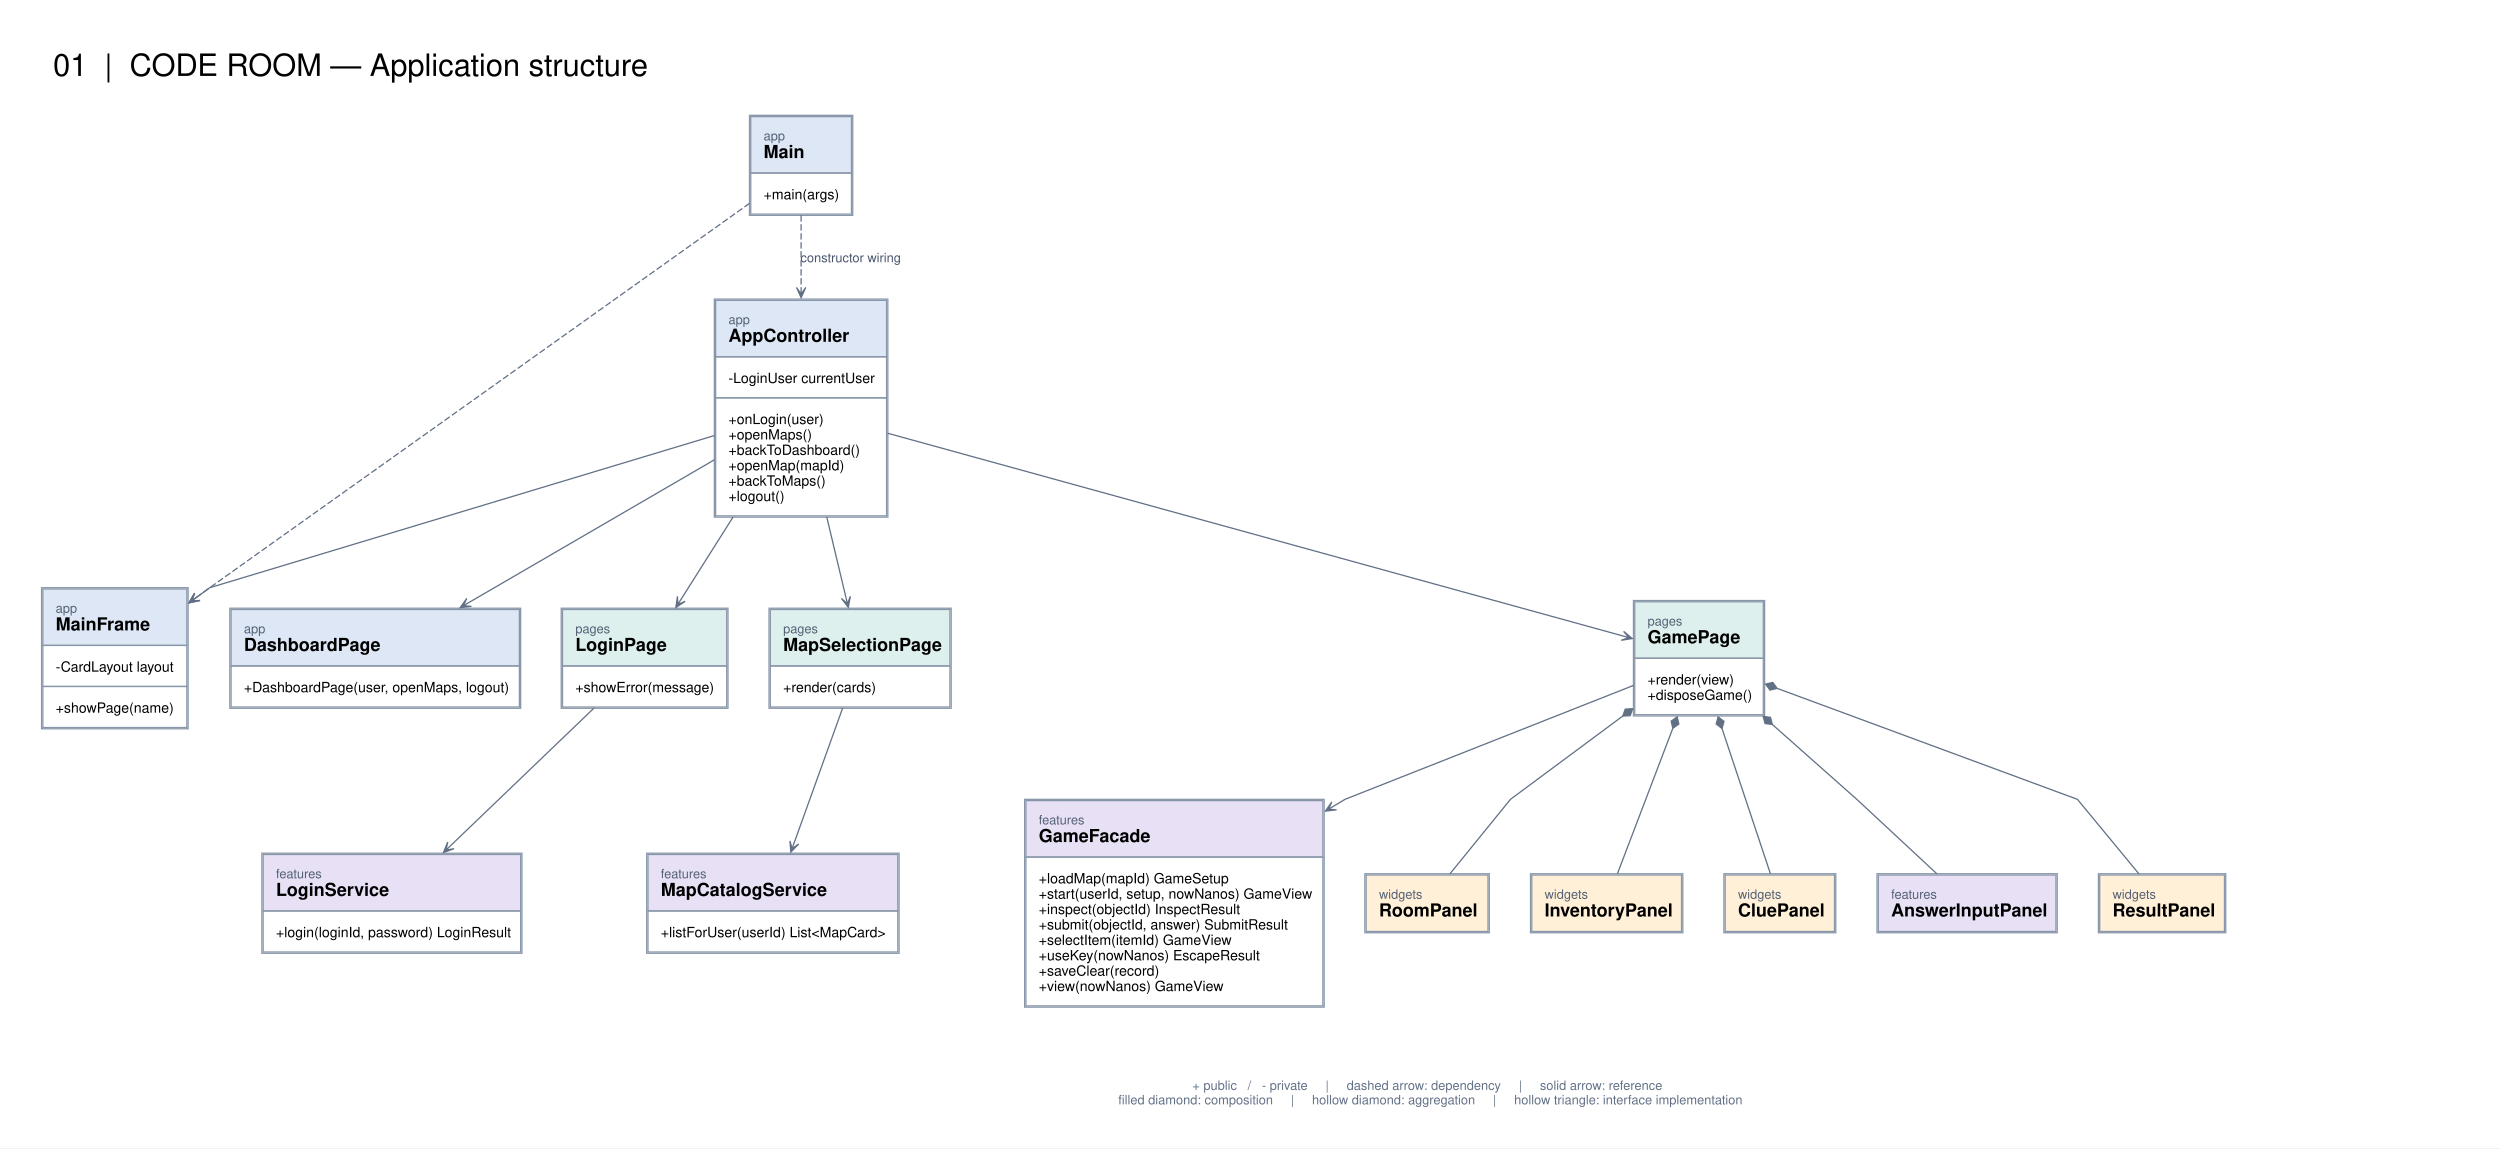
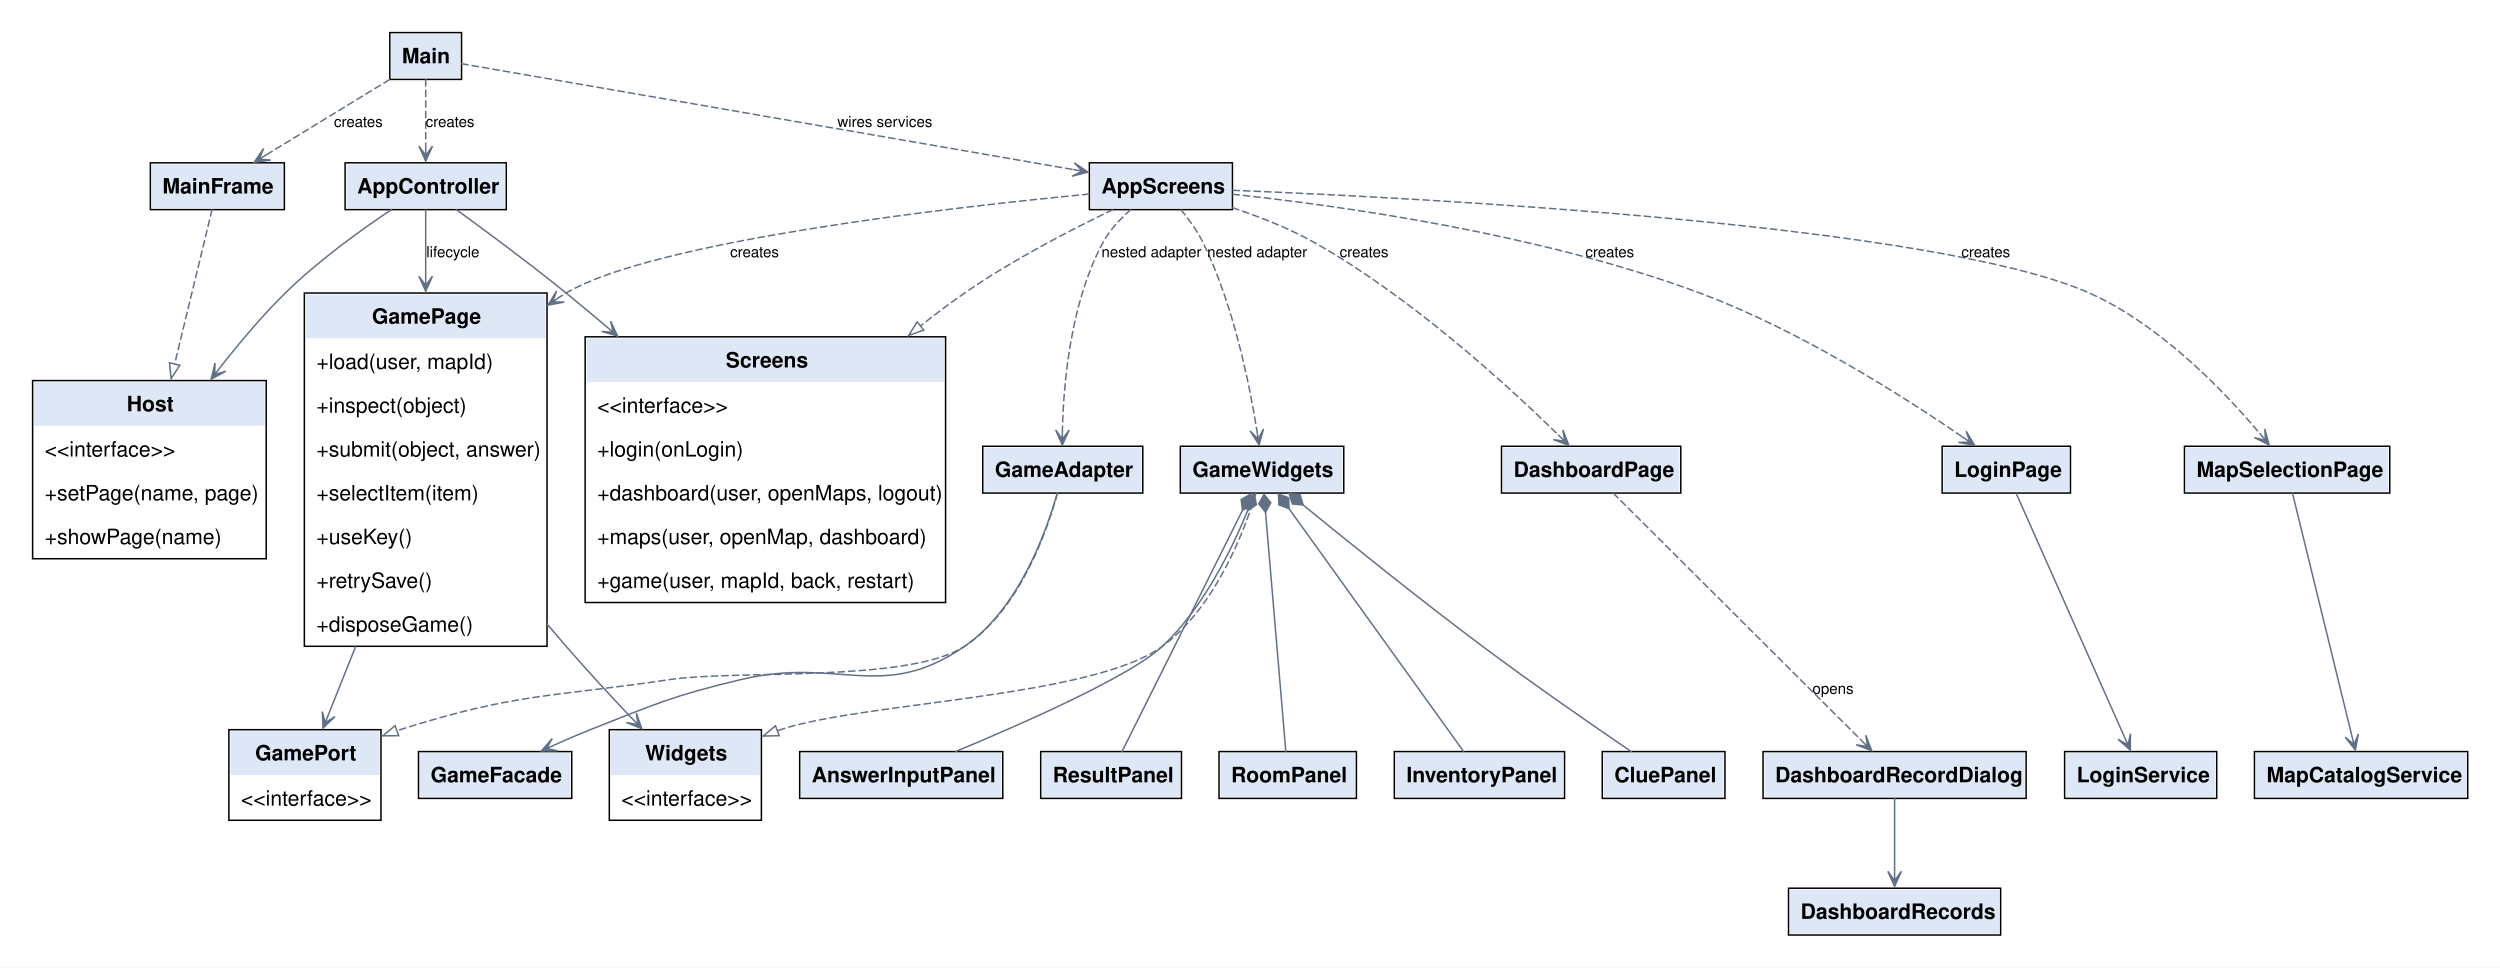
- <svg xmlns="http://www.w3.org/2000/svg" width="4331pt" height="1989pt" viewBox="0.00 0.00 4331.00 1989.00">
-   <g id="graph0" class="graph" transform="scale(2.22222 2.22222) rotate(0) translate(32.4 862.65)">
-     <polygon fill="white" stroke="none" points="-32.4,32.4 -32.4,-862.65 1916.53,-862.65 1916.53,32.4 -32.4,32.4" />
-     <text xml:space="preserve" text-anchor="middle" x="240.88" y="-803.45" font-family="Helvetica,sans-Serif" font-size="24.00">01  |  CODE ROOM — Application structure</text>
-     <text xml:space="preserve" text-anchor="middle" x="240.88" y="-778.7" font-family="Helvetica,sans-Serif" font-size="24.00"> </text>
+ <svg xmlns="http://www.w3.org/2000/svg" width="2530pt" height="979pt" viewBox="0.00 0.00 2530.00 979.00">
+   <g id="graph0" class="graph" transform="scale(1.52778 1.52778) rotate(0) translate(21.6 619.35)">
+     <polygon fill="white" stroke="none" points="-21.6,21.6 -21.6,-619.35 1634.6,-619.35 1634.6,21.6 -21.6,21.6" />
    <g id="node1" class="node">
-       <polygon fill="#dde7f5" stroke="none" points="552.88,-727.75 552.88,-771.75 631.38,-771.75 631.38,-727.75 552.88,-727.75" />
-       <polygon fill="none" stroke="#8896a9" points="552.88,-727.75 552.88,-771.75 631.38,-771.75 631.38,-727.75 552.88,-727.75" />
-       <text xml:space="preserve" text-anchor="start" x="562.88" y="-753.25" font-family="Helvetica,sans-Serif" font-size="10.00" fill="#536075">app</text>
-       <text xml:space="preserve" text-anchor="start" x="562.88" y="-739.45" font-family="Helvetica,sans-Serif" font-weight="bold" font-size="14.00">Main</text>
-       <polygon fill="none" stroke="#8896a9" points="552.88,-695.75 552.88,-727.75 631.38,-727.75 631.38,-695.75 552.88,-695.75" />
-       <text xml:space="preserve" text-anchor="start" x="562.88" y="-707.3" font-family="Helvetica,sans-Serif" font-size="11.00">+main(args)</text>
-       <polygon fill="none" stroke="#8896a9" points="551.88,-694.75 551.88,-772.75 632.38,-772.75 632.38,-694.75 551.88,-694.75" />
+       <polygon fill="#dde7f5" stroke="none" points="237.62,-567.75 237.62,-596.75 283.12,-596.75 283.12,-567.75 237.62,-567.75" />
+       <text xml:space="preserve" text-anchor="start" x="244.62" y="-577.45" font-family="Helvetica,sans-Serif" font-weight="bold" font-size="14.00">Main</text>
+       <polygon fill="none" stroke="black" points="236.62,-566.75 236.62,-597.75 284.12,-597.75 284.12,-566.75 236.62,-566.75" />
    </g>
    <g id="node2" class="node">
-       <polygon fill="#dde7f5" stroke="none" points="1,-359.5 1,-403.5 113.25,-403.5 113.25,-359.5 1,-359.5" />
-       <polygon fill="none" stroke="#8896a9" points="1,-359.5 1,-403.5 113.25,-403.5 113.25,-359.5 1,-359.5" />
-       <text xml:space="preserve" text-anchor="start" x="11" y="-385" font-family="Helvetica,sans-Serif" font-size="10.00" fill="#536075">app</text>
-       <text xml:space="preserve" text-anchor="start" x="11" y="-371.2" font-family="Helvetica,sans-Serif" font-weight="bold" font-size="14.00">MainFrame</text>
-       <polygon fill="none" stroke="#8896a9" points="1,-327.5 1,-359.5 113.25,-359.5 113.25,-327.5 1,-327.5" />
-       <text xml:space="preserve" text-anchor="start" x="11" y="-339.05" font-family="Helvetica,sans-Serif" font-size="11.00">-CardLayout layout</text>
-       <polygon fill="none" stroke="#8896a9" points="1,-295.5 1,-327.5 113.25,-327.5 113.25,-295.5 1,-295.5" />
-       <text xml:space="preserve" text-anchor="start" x="11" y="-307.05" font-family="Helvetica,sans-Serif" font-size="11.00">+showPage(name)</text>
-       <polygon fill="none" stroke="#8896a9" points="0,-294.5 0,-404.5 114.25,-404.5 114.25,-294.5 0,-294.5" />
+       <polygon fill="#dde7f5" stroke="none" points="79,-481.5 79,-510.5 165.75,-510.5 165.75,-481.5 79,-481.5" />
+       <text xml:space="preserve" text-anchor="start" x="86" y="-491.2" font-family="Helvetica,sans-Serif" font-weight="bold" font-size="14.00">MainFrame</text>
+       <polygon fill="none" stroke="black" points="78,-480.5 78,-511.5 166.75,-511.5 166.75,-480.5 78,-480.5" />
+     </g>
+     <g id="edge1" class="edge">
+       <path fill="none" stroke="#627086" stroke-dasharray="5,2" d="M236.65,-566.77C214.2,-553.06 180.3,-532.36 155.25,-517.07" />
+       <polygon fill="#627086" stroke="#627086" points="146.83,-511.93 157.71,-513.3 150.06,-513.9 155.36,-517.14 155.36,-517.14 155.36,-517.14 150.06,-513.9 153.02,-520.98 146.83,-511.93" />
+       <text xml:space="preserve" text-anchor="middle" x="215.76" y="-535.25" font-family="Helvetica,sans-Serif" font-size="10.00">creates</text>
+     </g>
+     <g id="node3" class="node">
+       <polygon fill="#dde7f5" stroke="none" points="208,-481.5 208,-510.5 312.75,-510.5 312.75,-481.5 208,-481.5" />
+       <text xml:space="preserve" text-anchor="start" x="215" y="-491.2" font-family="Helvetica,sans-Serif" font-weight="bold" font-size="14.00">AppController</text>
+       <polygon fill="none" stroke="black" points="207,-480.5 207,-511.5 313.75,-511.5 313.75,-480.5 207,-480.5" />
    </g>
    <g id="edge2" class="edge">
-       <path fill="none" stroke="#627086" stroke-dasharray="5,2" d="M552.02,-704.19C439.86,-624.33 131.12,-404.5 131.12,-404.5 131.12,-404.5 127.23,-401.66 121.22,-397.27" />
-       <polygon fill="#627086" stroke="#627086" points="114.95,-392.69 123.53,-394.5 117.19,-394.33 121.41,-397.41 121.41,-397.41 121.41,-397.41 117.19,-394.33 119.29,-400.32 114.95,-392.69" />
-     </g>
-     <g id="node3" class="node">
-       <polygon fill="#dde7f5" stroke="none" points="525.5,-584.5 525.5,-628.5 658.75,-628.5 658.75,-584.5 525.5,-584.5" />
-       <polygon fill="none" stroke="#8896a9" points="525.5,-584.5 525.5,-628.5 658.75,-628.5 658.75,-584.5 525.5,-584.5" />
-       <text xml:space="preserve" text-anchor="start" x="535.5" y="-610" font-family="Helvetica,sans-Serif" font-size="10.00" fill="#536075">app</text>
-       <text xml:space="preserve" text-anchor="start" x="535.5" y="-596.2" font-family="Helvetica,sans-Serif" font-weight="bold" font-size="14.00">AppController</text>
-       <polygon fill="none" stroke="#8896a9" points="525.5,-552.5 525.5,-584.5 658.75,-584.5 658.75,-552.5 525.5,-552.5" />
-       <text xml:space="preserve" text-anchor="start" x="535.5" y="-564.05" font-family="Helvetica,sans-Serif" font-size="11.00">-LoginUser currentUser</text>
-       <polygon fill="none" stroke="#8896a9" points="525.5,-460.5 525.5,-552.5 658.75,-552.5 658.75,-460.5 525.5,-460.5" />
-       <text xml:space="preserve" text-anchor="start" x="535.5" y="-532.05" font-family="Helvetica,sans-Serif" font-size="11.00">+onLogin(user)</text>
-       <text xml:space="preserve" text-anchor="start" x="535.5" y="-520.05" font-family="Helvetica,sans-Serif" font-size="11.00">+openMaps()</text>
-       <text xml:space="preserve" text-anchor="start" x="535.5" y="-508.05" font-family="Helvetica,sans-Serif" font-size="11.00">+backToDashboard()</text>
-       <text xml:space="preserve" text-anchor="start" x="535.5" y="-496.05" font-family="Helvetica,sans-Serif" font-size="11.00">+openMap(mapId)</text>
-       <text xml:space="preserve" text-anchor="start" x="535.5" y="-484.05" font-family="Helvetica,sans-Serif" font-size="11.00">+backToMaps()</text>
-       <text xml:space="preserve" text-anchor="start" x="535.5" y="-472.05" font-family="Helvetica,sans-Serif" font-size="11.00">+logout()</text>
-       <polygon fill="none" stroke="#8896a9" points="524.5,-459.5 524.5,-629.5 659.75,-629.5 659.75,-459.5 524.5,-459.5" />
-     </g>
-     <g id="edge1" class="edge">
-       <path fill="none" stroke="#627086" stroke-dasharray="5,2" d="M592.12,-694.86C592.12,-678.45 592.12,-658.46 592.12,-638.51" />
-       <polygon fill="#627086" stroke="#627086" points="592.13,-630.57 595.73,-638.57 592.13,-633.36 592.13,-638.57 592.13,-638.57 592.13,-638.57 592.13,-633.36 588.53,-638.57 592.13,-630.57" />
-       <text xml:space="preserve" text-anchor="middle" x="630.75" y="-658.25" font-family="Helvetica,sans-Serif" font-size="10.00" fill="#46546a">constructor wiring</text>
+       <path fill="none" stroke="#627086" stroke-dasharray="5,2" d="M260.38,-566.96C260.38,-554.73 260.38,-536.85 260.38,-522.22" />
+       <polygon fill="#627086" stroke="#627086" points="260.38,-512.58 264.88,-522.58 260.38,-516.36 260.38,-522.58 260.38,-522.58 260.38,-522.58 260.38,-516.36 255.88,-522.58 260.38,-512.58" />
+       <text xml:space="preserve" text-anchor="middle" x="276.5" y="-535.25" font-family="Helvetica,sans-Serif" font-size="10.00">creates</text>
+     </g>
+     <g id="node6" class="node">
+       <polygon fill="#dde7f5" stroke="none" points="701,-481.5 701,-510.5 793.75,-510.5 793.75,-481.5 701,-481.5" />
+       <text xml:space="preserve" text-anchor="start" x="708" y="-491.2" font-family="Helvetica,sans-Serif" font-weight="bold" font-size="14.00">AppScreens</text>
+       <polygon fill="none" stroke="black" points="700,-480.5 700,-511.5 794.75,-511.5 794.75,-480.5 700,-480.5" />
+     </g>
+     <g id="edge3" class="edge">
+       <path fill="none" stroke="#627086" stroke-dasharray="5,2" d="M283.86,-577.19C356.99,-564.54 582.1,-525.59 689.37,-507.03" />
+       <polygon fill="#627086" stroke="#627086" points="699.1,-505.35 690.02,-511.49 695.38,-506 689.25,-507.06 689.25,-507.06 689.25,-507.06 695.38,-506 688.48,-502.62 699.1,-505.35" />
+       <text xml:space="preserve" text-anchor="middle" x="564.53" y="-535.25" font-family="Helvetica,sans-Serif" font-size="10.00">wires services</text>
+     </g>
+     <g id="node4" class="node">
+       <polygon fill="#dde7f5" stroke="none" points="1,-337.25 1,-366.25 153.75,-366.25 153.75,-337.25 1,-337.25" />
+       <text xml:space="preserve" text-anchor="start" x="62.38" y="-346.95" font-family="Helvetica,sans-Serif" font-weight="bold" font-size="14.00">Host</text>
+       <text xml:space="preserve" text-anchor="start" x="8" y="-316.95" font-family="Helvetica,sans-Serif" font-size="14.00">&lt;&lt;interface&gt;&gt;</text>
+       <text xml:space="preserve" text-anchor="start" x="8" y="-287.95" font-family="Helvetica,sans-Serif" font-size="14.00">+setPage(name, page)</text>
+       <text xml:space="preserve" text-anchor="start" x="8" y="-258.95" font-family="Helvetica,sans-Serif" font-size="14.00">+showPage(name)</text>
+       <polygon fill="none" stroke="black" points="0,-249.25 0,-367.25 154.75,-367.25 154.75,-249.25 0,-249.25" />
+     </g>
+     <g id="edge4" class="edge">
+       <path fill="none" stroke="#627086" stroke-dasharray="5,2" d="M118.92,-480.73C113.62,-458.85 103.14,-415.59 94.03,-377.99" />
+       <polygon fill="none" stroke="#627086" points="97.49,-377.41 91.73,-368.52 90.69,-379.06 97.49,-377.41" />
+     </g>
+     <g id="edge6" class="edge">
+       <path fill="none" stroke="#627086" d="M238.01,-480.73C218.31,-467.59 189.39,-446.91 167.38,-425.25 152.21,-410.33 137.37,-392.81 124.25,-375.97" />
+       <polygon fill="#627086" stroke="#627086" points="118.3,-368.21 127.96,-373.41 120.6,-371.21 124.39,-376.15 124.39,-376.15 124.39,-376.15 120.6,-371.21 120.82,-378.89 118.3,-368.21" />
+     </g>
+     <g id="node5" class="node">
+       <polygon fill="#dde7f5" stroke="none" points="367,-366.25 367,-395.25 603.75,-395.25 603.75,-366.25 367,-366.25" />
+       <text xml:space="preserve" text-anchor="start" x="459.12" y="-375.95" font-family="Helvetica,sans-Serif" font-weight="bold" font-size="14.00">Screens</text>
+       <text xml:space="preserve" text-anchor="start" x="374" y="-345.95" font-family="Helvetica,sans-Serif" font-size="14.00">&lt;&lt;interface&gt;&gt;</text>
+       <text xml:space="preserve" text-anchor="start" x="374" y="-316.95" font-family="Helvetica,sans-Serif" font-size="14.00">+login(onLogin)</text>
+       <text xml:space="preserve" text-anchor="start" x="374" y="-287.95" font-family="Helvetica,sans-Serif" font-size="14.00">+dashboard(user, openMaps, logout)</text>
+       <text xml:space="preserve" text-anchor="start" x="374" y="-258.95" font-family="Helvetica,sans-Serif" font-size="14.00">+maps(user, openMap, dashboard)</text>
+       <text xml:space="preserve" text-anchor="start" x="374" y="-229.95" font-family="Helvetica,sans-Serif" font-size="14.00">+game(user, mapId, back, restart)</text>
+       <polygon fill="none" stroke="black" points="366,-220.25 366,-396.25 604.75,-396.25 604.75,-220.25 366,-220.25" />
+     </g>
+     <g id="edge7" class="edge">
+       <path fill="none" stroke="#627086" d="M280.31,-480.74C299.37,-466.94 328.78,-445.23 353.38,-425.25 362.08,-418.18 371,-410.75 379.91,-403.21" />
+       <polygon fill="#627086" stroke="#627086" points="387.5,-396.74 382.81,-406.65 384.62,-399.19 379.89,-403.22 379.89,-403.22 379.89,-403.22 384.62,-399.19 376.97,-399.8 387.5,-396.74" />
+     </g>
+     <g id="node14" class="node">
+       <polygon fill="#dde7f5" stroke="none" points="181,-395.25 181,-424.25 339.75,-424.25 339.75,-395.25 181,-395.25" />
+       <text xml:space="preserve" text-anchor="start" x="224.75" y="-404.95" font-family="Helvetica,sans-Serif" font-weight="bold" font-size="14.00">GamePage</text>
+       <text xml:space="preserve" text-anchor="start" x="188" y="-374.95" font-family="Helvetica,sans-Serif" font-size="14.00">+load(user, mapId)</text>
+       <text xml:space="preserve" text-anchor="start" x="188" y="-345.95" font-family="Helvetica,sans-Serif" font-size="14.00">+inspect(object)</text>
+       <text xml:space="preserve" text-anchor="start" x="188" y="-316.95" font-family="Helvetica,sans-Serif" font-size="14.00">+submit(object, answer)</text>
+       <text xml:space="preserve" text-anchor="start" x="188" y="-287.95" font-family="Helvetica,sans-Serif" font-size="14.00">+selectItem(item)</text>
+       <text xml:space="preserve" text-anchor="start" x="188" y="-258.95" font-family="Helvetica,sans-Serif" font-size="14.00">+useKey()</text>
+       <text xml:space="preserve" text-anchor="start" x="188" y="-229.95" font-family="Helvetica,sans-Serif" font-size="14.00">+retrySave()</text>
+       <text xml:space="preserve" text-anchor="start" x="188" y="-200.95" font-family="Helvetica,sans-Serif" font-size="14.00">+disposeGame()</text>
+       <polygon fill="none" stroke="black" points="180,-191.25 180,-425.25 340.75,-425.25 340.75,-191.25 180,-191.25" />
+     </g>
+     <g id="edge8" class="edge">
+       <path fill="none" stroke="#627086" d="M260.38,-480.73C260.38,-469.99 260.38,-454.09 260.38,-436.24" />
+       <polygon fill="#627086" stroke="#627086" points="260.38,-426.43 264.88,-436.43 260.38,-430.21 260.38,-436.43 260.38,-436.43 260.38,-436.43 260.38,-430.21 255.88,-436.43 260.38,-426.43" />
+       <text xml:space="preserve" text-anchor="middle" x="278.38" y="-449" font-family="Helvetica,sans-Serif" font-size="10.00">lifecycle</text>
+     </g>
+     <g id="edge5" class="edge">
+       <path fill="none" stroke="#627086" stroke-dasharray="5,2" d="M715.74,-480.55C688.67,-467.61 649.15,-447.3 617.38,-425.25 607.59,-418.46 597.72,-411.04 588.01,-403.34" />
+       <polygon fill="none" stroke="#627086" points="590.32,-400.7 580.33,-397.16 585.93,-406.16 590.32,-400.7" />
+     </g>
+     <g id="node7" class="node">
+       <polygon fill="#dde7f5" stroke="none" points="974,-293.75 974,-322.75 1090.75,-322.75 1090.75,-293.75 974,-293.75" />
+       <text xml:space="preserve" text-anchor="start" x="981" y="-303.45" font-family="Helvetica,sans-Serif" font-weight="bold" font-size="14.00">DashboardPage</text>
+       <polygon fill="none" stroke="black" points="973,-292.75 973,-323.75 1091.75,-323.75 1091.75,-292.75 973,-292.75" />
+     </g>
+     <g id="edge9" class="edge">
+       <path fill="none" stroke="#627086" stroke-dasharray="5,2" d="M794.54,-481.85C812.31,-475.94 832.34,-468.12 849.38,-458.5 913.61,-422.24 977.95,-363.23 1010.51,-331.35" />
+       <polygon fill="#627086" stroke="#627086" points="1017.59,-324.35 1013.65,-334.58 1014.91,-327.01 1010.48,-331.38 1010.48,-331.38 1010.48,-331.38 1014.91,-327.01 1007.32,-328.18 1017.59,-324.35" />
+       <text xml:space="preserve" text-anchor="middle" x="881.93" y="-449" font-family="Helvetica,sans-Serif" font-size="10.00">creates</text>
+     </g>
+     <g id="node10" class="node">
+       <polygon fill="#dde7f5" stroke="none" points="1265.88,-293.75 1265.88,-322.75 1348.88,-322.75 1348.88,-293.75 1265.88,-293.75" />
+       <text xml:space="preserve" text-anchor="start" x="1272.88" y="-303.45" font-family="Helvetica,sans-Serif" font-weight="bold" font-size="14.00">LoginPage</text>
+       <polygon fill="none" stroke="black" points="1264.88,-292.75 1264.88,-323.75 1349.88,-323.75 1349.88,-292.75 1264.88,-292.75" />
+     </g>
+     <g id="edge10" class="edge">
+       <path fill="none" stroke="#627086" stroke-dasharray="5,2" d="M794.63,-490.72C864.25,-483.31 997.68,-464.93 1104.38,-425.25 1170.49,-400.66 1240.38,-356.01 1278.46,-329.85" />
+       <polygon fill="#627086" stroke="#627086" points="1286.43,-324.32 1280.78,-333.72 1283.33,-326.48 1278.22,-330.02 1278.22,-330.02 1278.22,-330.02 1283.33,-326.48 1275.65,-326.33 1286.43,-324.32" />
+       <text xml:space="preserve" text-anchor="middle" x="1044.69" y="-449" font-family="Helvetica,sans-Serif" font-size="10.00">creates</text>
+     </g>
+     <g id="node12" class="node">
+       <polygon fill="#dde7f5" stroke="none" points="1426.38,-293.75 1426.38,-322.75 1560.38,-322.75 1560.38,-293.75 1426.38,-293.75" />
+       <text xml:space="preserve" text-anchor="start" x="1433.38" y="-303.45" font-family="Helvetica,sans-Serif" font-weight="bold" font-size="14.00">MapSelectionPage</text>
+       <polygon fill="none" stroke="black" points="1425.38,-292.75 1425.38,-323.75 1561.38,-323.75 1561.38,-292.75 1425.38,-292.75" />
+     </g>
+     <g id="edge11" class="edge">
+       <path fill="none" stroke="#627086" stroke-dasharray="5,2" d="M794.72,-493.3C920.56,-488.21 1260.65,-470.54 1362.38,-425.25 1409.75,-404.16 1452.19,-359.62 1475.21,-332.28" />
+       <polygon fill="#627086" stroke="#627086" points="1481.48,-324.66 1478.6,-335.25 1479.08,-327.58 1475.13,-332.39 1475.13,-332.39 1475.13,-332.39 1479.08,-327.58 1471.65,-329.52 1481.48,-324.66" />
+       <text xml:space="preserve" text-anchor="middle" x="1293.75" y="-449" font-family="Helvetica,sans-Serif" font-size="10.00">creates</text>
+     </g>
+     <g id="edge12" class="edge">
+       <path fill="none" stroke="#627086" stroke-dasharray="5,2" d="M700.15,-490.82C608.73,-482.06 411.49,-459.7 353.38,-425.25 351.99,-424.43 350.61,-423.58 349.25,-422.7" />
+       <polygon fill="#627086" stroke="#627086" points="341.44,-417.22 352.21,-419.28 344.53,-419.39 349.63,-422.96 349.63,-422.96 349.63,-422.96 344.53,-419.39 347.04,-426.65 341.44,-417.22" />
+       <text xml:space="preserve" text-anchor="middle" x="478.18" y="-449" font-family="Helvetica,sans-Serif" font-size="10.00">creates</text>
+     </g>
+     <g id="node17" class="node">
+       <polygon fill="#dde7f5" stroke="none" points="630.38,-293.75 630.38,-322.75 734.38,-322.75 734.38,-293.75 630.38,-293.75" />
+       <text xml:space="preserve" text-anchor="start" x="637.38" y="-303.45" font-family="Helvetica,sans-Serif" font-weight="bold" font-size="14.00">GameAdapter</text>
+       <polygon fill="none" stroke="black" points="629.38,-292.75 629.38,-323.75 735.38,-323.75 735.38,-292.75 629.38,-292.75" />
+     </g>
+     <g id="edge13" class="edge">
+       <path fill="none" stroke="#627086" stroke-dasharray="5,2" d="M727.58,-480.6C720.62,-474.54 713.42,-466.93 708.88,-458.5 687.51,-418.81 682.87,-365.43 682.14,-334.44" />
+       <polygon fill="#627086" stroke="#627086" points="682.04,-324.58 686.64,-334.53 682.08,-328.36 682.14,-334.58 682.14,-334.58 682.14,-334.58 682.08,-328.36 677.64,-334.63 682.04,-324.58" />
+       <text xml:space="preserve" text-anchor="middle" x="741.12" y="-449" font-family="Helvetica,sans-Serif" font-size="10.00">nested adapter</text>
+     </g>
+     <g id="node18" class="node">
+       <polygon fill="#dde7f5" stroke="none" points="761.25,-293.75 761.25,-322.75 867.5,-322.75 867.5,-293.75 761.25,-293.75" />
+       <text xml:space="preserve" text-anchor="start" x="768.25" y="-303.45" font-family="Helvetica,sans-Serif" font-weight="bold" font-size="14.00">GameWidgets</text>
+       <polygon fill="none" stroke="black" points="760.25,-292.75 760.25,-323.75 868.5,-323.75 868.5,-292.75 760.25,-292.75" />
+     </g>
+     <g id="edge14" class="edge">
+       <path fill="none" stroke="#627086" stroke-dasharray="5,2" d="M760.54,-480.63C765.8,-474.24 771.51,-466.39 775.38,-458.5 795.43,-417.51 806.06,-364.97 810.93,-334.41" />
+       <polygon fill="#627086" stroke="#627086" points="812.4,-324.69 815.36,-335.25 811.83,-328.43 810.91,-334.58 810.91,-334.58 810.91,-334.58 811.83,-328.43 806.46,-333.91 812.4,-324.69" />
+       <text xml:space="preserve" text-anchor="middle" x="811.14" y="-449" font-family="Helvetica,sans-Serif" font-size="10.00">nested adapter</text>
+     </g>
+     <g id="node8" class="node">
+       <polygon fill="#dde7f5" stroke="none" points="1147.25,-91.5 1147.25,-120.5 1319.5,-120.5 1319.5,-91.5 1147.25,-91.5" />
+       <text xml:space="preserve" text-anchor="start" x="1154.25" y="-101.2" font-family="Helvetica,sans-Serif" font-weight="bold" font-size="14.00">DashboardRecordDialog</text>
+       <polygon fill="none" stroke="black" points="1146.25,-90.5 1146.25,-121.5 1320.5,-121.5 1320.5,-90.5 1146.25,-90.5" />
+     </g>
+     <g id="edge15" class="edge">
+       <path fill="none" stroke="#627086" stroke-dasharray="5,2" d="M1046.83,-292.85C1081.53,-258.28 1169.71,-170.43 1211.18,-129.12" />
+       <polygon fill="#627086" stroke="#627086" points="1218.19,-122.13 1214.28,-132.38 1215.51,-124.8 1211.1,-129.19 1211.1,-129.19 1211.1,-129.19 1215.51,-124.8 1207.93,-126 1218.19,-122.13" />
+       <text xml:space="preserve" text-anchor="middle" x="1192.59" y="-159.75" font-family="Helvetica,sans-Serif" font-size="10.00">opens</text>
+     </g>
+     <g id="node9" class="node">
+       <polygon fill="#dde7f5" stroke="none" points="1164.12,-1 1164.12,-30 1302.62,-30 1302.62,-1 1164.12,-1" />
+       <text xml:space="preserve" text-anchor="start" x="1171.12" y="-10.7" font-family="Helvetica,sans-Serif" font-weight="bold" font-size="14.00">DashboardRecords</text>
+       <polygon fill="none" stroke="black" points="1163.12,0 1163.12,-31 1303.62,-31 1303.62,0 1163.12,0" />
+     </g>
+     <g id="edge16" class="edge">
+       <path fill="none" stroke="#627086" d="M1233.38,-90.78C1233.38,-77.7 1233.38,-57.98 1233.38,-42.15" />
+       <polygon fill="#627086" stroke="#627086" points="1233.38,-32.2 1237.88,-42.2 1233.38,-35.98 1233.38,-42.2 1233.38,-42.2 1233.38,-42.2 1233.38,-35.98 1228.88,-42.2 1233.38,-32.2" />
+     </g>
+     <g id="node11" class="node">
+       <polygon fill="#dde7f5" stroke="none" points="1347,-91.5 1347,-120.5 1445.75,-120.5 1445.75,-91.5 1347,-91.5" />
+       <text xml:space="preserve" text-anchor="start" x="1354" y="-101.2" font-family="Helvetica,sans-Serif" font-weight="bold" font-size="14.00">LoginService</text>
+       <polygon fill="none" stroke="black" points="1346,-90.5 1346,-121.5 1446.75,-121.5 1446.75,-90.5 1346,-90.5" />
+     </g>
+     <g id="edge17" class="edge">
+       <path fill="none" stroke="#627086" d="M1313.78,-292.85C1328.85,-258.93 1366.72,-173.71 1385.49,-131.49" />
+       <polygon fill="#627086" stroke="#627086" points="1389.54,-122.38 1389.59,-133.35 1388,-125.84 1385.48,-131.52 1385.48,-131.52 1385.48,-131.52 1388,-125.84 1381.36,-129.69 1389.54,-122.38" />
+     </g>
+     <g id="node13" class="node">
+       <polygon fill="#dde7f5" stroke="none" points="1472.75,-91.5 1472.75,-120.5 1612,-120.5 1612,-91.5 1472.75,-91.5" />
+       <text xml:space="preserve" text-anchor="start" x="1479.75" y="-101.2" font-family="Helvetica,sans-Serif" font-weight="bold" font-size="14.00">MapCatalogService</text>
+       <polygon fill="none" stroke="black" points="1471.75,-90.5 1471.75,-121.5 1613,-121.5 1613,-90.5 1471.75,-90.5" />
+     </g>
+     <g id="edge18" class="edge">
+       <path fill="none" stroke="#627086" d="M1496.9,-292.85C1505.16,-259.08 1525.87,-174.44 1536.25,-132.03" />
+       <polygon fill="#627086" stroke="#627086" points="1538.59,-122.45 1540.59,-133.24 1537.69,-126.13 1536.22,-132.17 1536.22,-132.17 1536.22,-132.17 1537.69,-126.13 1531.85,-131.1 1538.59,-122.45" />
+     </g>
+     <g id="node15" class="node">
+       <polygon fill="#dde7f5" stroke="none" points="131,-106 131,-135 229.75,-135 229.75,-106 131,-106" />
+       <text xml:space="preserve" text-anchor="start" x="147.38" y="-115.7" font-family="Helvetica,sans-Serif" font-weight="bold" font-size="14.00">GamePort</text>
+       <text xml:space="preserve" text-anchor="start" x="138" y="-85.7" font-family="Helvetica,sans-Serif" font-size="14.00">&lt;&lt;interface&gt;&gt;</text>
+       <polygon fill="none" stroke="black" points="130,-76 130,-136 230.75,-136 230.75,-76 130,-76" />
+     </g>
+     <g id="edge19" class="edge">
+       <path fill="none" stroke="#627086" d="M214.07,-191.34C207.58,-175.1 201.32,-159.43 195.99,-146.09" />
+       <polygon fill="#627086" stroke="#627086" points="192.38,-137.06 200.27,-144.67 193.79,-140.57 196.09,-146.34 196.09,-146.34 196.09,-146.34 193.79,-140.57 191.91,-148.01 192.38,-137.06" />
    </g>
    <g id="node16" class="node">
-       <text xml:space="preserve" text-anchor="start" x="897.12" y="-13" font-family="Helvetica,sans-Serif" font-size="10.00" fill="#627086">+ public   /   - private     |     dashed arrow: dependency     |     solid arrow: reference</text>
-       <text xml:space="preserve" text-anchor="start" x="839.38" y="-1.75" font-family="Helvetica,sans-Serif" font-size="10.00" fill="#627086">filled diamond: composition     |     hollow diamond: aggregation     |     hollow triangle: interface implementation</text>
-     </g>
-     <g id="edge3" class="edge">
-       <path fill="none" stroke="#627086" d="M524.6,-523.14C396.55,-484.53 131.12,-404.5 131.12,-404.5 131.12,-404.5 127.23,-401.66 121.22,-397.27" />
-       <polygon fill="#627086" stroke="#627086" points="114.95,-392.69 123.53,-394.5 117.19,-394.33 121.41,-397.41 121.41,-397.41 121.41,-397.41 117.19,-394.33 119.29,-400.32 114.95,-392.69" />
-     </g>
-     <g id="node4" class="node">
-       <polygon fill="#dde7f5" stroke="none" points="147.75,-343.5 147.75,-387.5 372.5,-387.5 372.5,-343.5 147.75,-343.5" />
-       <polygon fill="none" stroke="#8896a9" points="147.75,-343.5 147.75,-387.5 372.5,-387.5 372.5,-343.5 147.75,-343.5" />
-       <text xml:space="preserve" text-anchor="start" x="157.75" y="-369" font-family="Helvetica,sans-Serif" font-size="10.00" fill="#536075">app</text>
-       <text xml:space="preserve" text-anchor="start" x="157.75" y="-355.2" font-family="Helvetica,sans-Serif" font-weight="bold" font-size="14.00">DashboardPage</text>
-       <polygon fill="none" stroke="#8896a9" points="147.75,-311.5 147.75,-343.5 372.5,-343.5 372.5,-311.5 147.75,-311.5" />
-       <text xml:space="preserve" text-anchor="start" x="157.75" y="-323.05" font-family="Helvetica,sans-Serif" font-size="11.00">+DashboardPage(user, openMaps, logout)</text>
-       <polygon fill="none" stroke="#8896a9" points="146.75,-310.5 146.75,-388.5 373.5,-388.5 373.5,-310.5 146.75,-310.5" />
-     </g>
-     <g id="edge5" class="edge">
-       <path fill="none" stroke="#627086" d="M524.54,-504.21C468.95,-471.89 390.31,-426.18 333.26,-393.01" />
-       <polygon fill="#627086" stroke="#627086" points="326.41,-389.03 335.13,-389.94 328.81,-390.43 333.32,-393.05 333.32,-393.05 333.32,-393.05 328.81,-390.43 331.51,-396.16 326.41,-389.03" />
-     </g>
-     <g id="node5" class="node">
-       <polygon fill="#def0ed" stroke="none" points="406.12,-343.5 406.12,-387.5 534.12,-387.5 534.12,-343.5 406.12,-343.5" />
-       <polygon fill="none" stroke="#8896a9" points="406.12,-343.5 406.12,-387.5 534.12,-387.5 534.12,-343.5 406.12,-343.5" />
-       <text xml:space="preserve" text-anchor="start" x="416.12" y="-369" font-family="Helvetica,sans-Serif" font-size="10.00" fill="#536075">pages</text>
-       <text xml:space="preserve" text-anchor="start" x="416.12" y="-355.2" font-family="Helvetica,sans-Serif" font-weight="bold" font-size="14.00">LoginPage</text>
-       <polygon fill="none" stroke="#8896a9" points="406.12,-311.5 406.12,-343.5 534.12,-343.5 534.12,-311.5 406.12,-311.5" />
-       <text xml:space="preserve" text-anchor="start" x="416.12" y="-323.05" font-family="Helvetica,sans-Serif" font-size="11.00">+showError(message)</text>
-       <polygon fill="none" stroke="#8896a9" points="405.12,-310.5 405.12,-388.5 535.12,-388.5 535.12,-310.5 405.12,-310.5" />
-     </g>
-     <g id="edge4" class="edge">
-       <path fill="none" stroke="#627086" d="M539.15,-459.69C525.24,-437.69 510.77,-414.8 498.7,-395.7" />
-       <polygon fill="#627086" stroke="#627086" points="494.5,-389.06 501.82,-393.9 495.98,-391.41 498.77,-395.82 498.77,-395.82 498.77,-395.82 495.98,-391.41 495.73,-397.74 494.5,-389.06" />
-     </g>
-     <g id="node7" class="node">
-       <polygon fill="#def0ed" stroke="none" points="568.12,-343.5 568.12,-387.5 708.12,-387.5 708.12,-343.5 568.12,-343.5" />
-       <polygon fill="none" stroke="#8896a9" points="568.12,-343.5 568.12,-387.5 708.12,-387.5 708.12,-343.5 568.12,-343.5" />
-       <text xml:space="preserve" text-anchor="start" x="578.12" y="-369" font-family="Helvetica,sans-Serif" font-size="10.00" fill="#536075">pages</text>
-       <text xml:space="preserve" text-anchor="start" x="578.12" y="-355.2" font-family="Helvetica,sans-Serif" font-weight="bold" font-size="14.00">MapSelectionPage</text>
-       <polygon fill="none" stroke="#8896a9" points="568.12,-311.5 568.12,-343.5 708.12,-343.5 708.12,-311.5 568.12,-311.5" />
-       <text xml:space="preserve" text-anchor="start" x="578.12" y="-323.05" font-family="Helvetica,sans-Serif" font-size="11.00">+render(cards)</text>
-       <polygon fill="none" stroke="#8896a9" points="567.12,-310.5 567.12,-388.5 709.12,-388.5 709.12,-310.5 567.12,-310.5" />
-     </g>
-     <g id="edge6" class="edge">
-       <path fill="none" stroke="#627086" d="M612.1,-459.69C617.23,-438.18 622.56,-415.82 627.05,-396.98" />
-       <polygon fill="#627086" stroke="#627086" points="628.9,-389.21 630.55,-397.83 628.25,-391.92 627.04,-397 627.04,-397 627.04,-397 628.25,-391.92 623.54,-396.16 628.9,-389.21" />
-     </g>
-     <g id="node9" class="node">
-       <polygon fill="#def0ed" stroke="none" points="1242,-349.5 1242,-393.5 1342.25,-393.5 1342.25,-349.5 1242,-349.5" />
-       <polygon fill="none" stroke="#8896a9" points="1242,-349.5 1242,-393.5 1342.25,-393.5 1342.25,-349.5 1242,-349.5" />
-       <text xml:space="preserve" text-anchor="start" x="1252" y="-375" font-family="Helvetica,sans-Serif" font-size="10.00" fill="#536075">pages</text>
-       <text xml:space="preserve" text-anchor="start" x="1252" y="-361.2" font-family="Helvetica,sans-Serif" font-weight="bold" font-size="14.00">GamePage</text>
-       <polygon fill="none" stroke="#8896a9" points="1242,-305.5 1242,-349.5 1342.25,-349.5 1342.25,-305.5 1242,-305.5" />
-       <text xml:space="preserve" text-anchor="start" x="1252" y="-329.05" font-family="Helvetica,sans-Serif" font-size="11.00">+render(view)</text>
-       <text xml:space="preserve" text-anchor="start" x="1252" y="-317.05" font-family="Helvetica,sans-Serif" font-size="11.00">+disposeGame()</text>
-       <polygon fill="none" stroke="#8896a9" points="1241,-304.5 1241,-394.5 1343.25,-394.5 1343.25,-304.5 1241,-304.5" />
-     </g>
-     <g id="edge7" class="edge">
-       <path fill="none" stroke="#627086" d="M659.56,-524.91C796.06,-487.27 1103.06,-402.63 1232.63,-366.9" />
-       <polygon fill="#627086" stroke="#627086" points="1240.1,-364.84 1233.35,-370.44 1237.42,-365.58 1232.39,-366.97 1232.39,-366.97 1232.39,-366.97 1237.42,-365.58 1231.44,-363.5 1240.1,-364.84" />
-     </g>
-     <g id="node6" class="node">
-       <polygon fill="#e8e1f6" stroke="none" points="172.75,-152.5 172.75,-196.5 373.5,-196.5 373.5,-152.5 172.75,-152.5" />
-       <polygon fill="none" stroke="#8896a9" points="172.75,-152.5 172.75,-196.5 373.5,-196.5 373.5,-152.5 172.75,-152.5" />
-       <text xml:space="preserve" text-anchor="start" x="182.75" y="-178" font-family="Helvetica,sans-Serif" font-size="10.00" fill="#536075">features</text>
-       <text xml:space="preserve" text-anchor="start" x="182.75" y="-164.2" font-family="Helvetica,sans-Serif" font-weight="bold" font-size="14.00">LoginService</text>
-       <polygon fill="none" stroke="#8896a9" points="172.75,-120.5 172.75,-152.5 373.5,-152.5 373.5,-120.5 172.75,-120.5" />
-       <text xml:space="preserve" text-anchor="start" x="182.75" y="-132.05" font-family="Helvetica,sans-Serif" font-size="11.00">+login(loginId, password) LoginResult</text>
-       <polygon fill="none" stroke="#8896a9" points="171.75,-119.5 171.75,-197.5 374.5,-197.5 374.5,-119.5 171.75,-119.5" />
-     </g>
-     <g id="edge8" class="edge">
-       <path fill="none" stroke="#627086" d="M430.73,-310.71C398.52,-279.8 352.93,-236.06 319.06,-203.57" />
-       <polygon fill="#627086" stroke="#627086" points="313.33,-198.07 321.59,-201.01 315.34,-200 319.1,-203.61 319.1,-203.61 319.1,-203.61 315.34,-200 316.61,-206.21 313.33,-198.07" />
-     </g>
-     <g id="node8" class="node">
-       <polygon fill="#e8e1f6" stroke="none" points="472.75,-152.5 472.75,-196.5 667.5,-196.5 667.5,-152.5 472.75,-152.5" />
-       <polygon fill="none" stroke="#8896a9" points="472.75,-152.5 472.75,-196.5 667.5,-196.5 667.5,-152.5 472.75,-152.5" />
-       <text xml:space="preserve" text-anchor="start" x="482.75" y="-178" font-family="Helvetica,sans-Serif" font-size="10.00" fill="#536075">features</text>
-       <text xml:space="preserve" text-anchor="start" x="482.75" y="-164.2" font-family="Helvetica,sans-Serif" font-weight="bold" font-size="14.00">MapCatalogService</text>
-       <polygon fill="none" stroke="#8896a9" points="472.75,-120.5 472.75,-152.5 667.5,-152.5 667.5,-120.5 472.75,-120.5" />
-       <text xml:space="preserve" text-anchor="start" x="482.75" y="-132.05" font-family="Helvetica,sans-Serif" font-size="11.00">+listForUser(userId) List&lt;MapCard&gt;</text>
-       <polygon fill="none" stroke="#8896a9" points="471.75,-119.5 471.75,-197.5 668.5,-197.5 668.5,-119.5 471.75,-119.5" />
-     </g>
-     <g id="edge9" class="edge">
-       <path fill="none" stroke="#627086" d="M624.53,-310.71C613.64,-280.45 598.32,-237.88 586.72,-205.61" />
-       <polygon fill="#627086" stroke="#627086" points="584.11,-198.37 590.21,-204.68 585.05,-200.99 586.82,-205.9 586.82,-205.9 586.82,-205.9 585.05,-200.99 583.43,-207.12 584.11,-198.37" />
-     </g>
-     <g id="node10" class="node">
-       <polygon fill="#e8e1f6" stroke="none" points="767.38,-194.5 767.38,-238.5 998.88,-238.5 998.88,-194.5 767.38,-194.5" />
-       <polygon fill="none" stroke="#8896a9" points="767.38,-194.5 767.38,-238.5 998.88,-238.5 998.88,-194.5 767.38,-194.5" />
-       <text xml:space="preserve" text-anchor="start" x="777.38" y="-220" font-family="Helvetica,sans-Serif" font-size="10.00" fill="#536075">features</text>
-       <text xml:space="preserve" text-anchor="start" x="777.38" y="-206.2" font-family="Helvetica,sans-Serif" font-weight="bold" font-size="14.00">GameFacade</text>
-       <polygon fill="none" stroke="#8896a9" points="767.38,-78.5 767.38,-194.5 998.88,-194.5 998.88,-78.5 767.38,-78.5" />
-       <text xml:space="preserve" text-anchor="start" x="777.38" y="-174.05" font-family="Helvetica,sans-Serif" font-size="11.00">+loadMap(mapId) GameSetup</text>
-       <text xml:space="preserve" text-anchor="start" x="777.38" y="-162.05" font-family="Helvetica,sans-Serif" font-size="11.00">+start(userId, setup, nowNanos) GameView</text>
-       <text xml:space="preserve" text-anchor="start" x="777.38" y="-150.05" font-family="Helvetica,sans-Serif" font-size="11.00">+inspect(objectId) InspectResult</text>
-       <text xml:space="preserve" text-anchor="start" x="777.38" y="-138.05" font-family="Helvetica,sans-Serif" font-size="11.00">+submit(objectId, answer) SubmitResult</text>
-       <text xml:space="preserve" text-anchor="start" x="777.38" y="-126.05" font-family="Helvetica,sans-Serif" font-size="11.00">+selectItem(itemId) GameView</text>
-       <text xml:space="preserve" text-anchor="start" x="777.38" y="-114.05" font-family="Helvetica,sans-Serif" font-size="11.00">+useKey(nowNanos) EscapeResult</text>
-       <text xml:space="preserve" text-anchor="start" x="777.38" y="-102.05" font-family="Helvetica,sans-Serif" font-size="11.00">+saveClear(record)</text>
-       <text xml:space="preserve" text-anchor="start" x="777.38" y="-90.05" font-family="Helvetica,sans-Serif" font-size="11.00">+view(nowNanos) GameView</text>
-       <polygon fill="none" stroke="#8896a9" points="766.38,-77.5 766.38,-239.5 999.88,-239.5 999.88,-77.5 766.38,-77.5" />
-     </g>
-     <g id="edge10" class="edge">
-       <path fill="none" stroke="#627086" d="M1241.18,-328.38C1161.43,-296.89 1016.12,-239.5 1016.12,-239.5 1016.12,-239.5 1012.98,-237.61 1007.65,-234.4" />
-       <polygon fill="#627086" stroke="#627086" points="1000.86,-230.32 1009.57,-231.36 1003.24,-231.75 1007.72,-234.44 1007.72,-234.44 1007.72,-234.44 1003.24,-231.75 1005.86,-237.53 1000.86,-230.32" />
-     </g>
-     <g id="node11" class="node">
-       <polygon fill="#fff0d7" stroke="none" points="1032.62,-136.5 1032.62,-180.5 1127.62,-180.5 1127.62,-136.5 1032.62,-136.5" />
-       <polygon fill="none" stroke="#8896a9" points="1032.62,-136.5 1032.62,-180.5 1127.62,-180.5 1127.62,-136.5 1032.62,-136.5" />
-       <text xml:space="preserve" text-anchor="start" x="1042.62" y="-162" font-family="Helvetica,sans-Serif" font-size="10.00" fill="#536075">widgets</text>
-       <text xml:space="preserve" text-anchor="start" x="1042.62" y="-148.2" font-family="Helvetica,sans-Serif" font-weight="bold" font-size="14.00">RoomPanel</text>
-       <polygon fill="none" stroke="#8896a9" points="1031.62,-135.5 1031.62,-181.5 1128.62,-181.5 1128.62,-135.5 1031.62,-135.5" />
-     </g>
-     <g id="edge11" class="edge">
-       <path fill="none" stroke="#627086" d="M1232.79,-304.51C1191.99,-274.25 1145.12,-239.5 1145.12,-239.5 1145.12,-239.5 1117.13,-205.05 1097.89,-181.36" />
-       <polygon fill="#627086" stroke="#627086" points="1232.69,-304.43 1238.45,-304.72 1240.4,-310.15 1234.64,-309.86 1232.69,-304.43" />
-     </g>
-     <g id="node12" class="node">
-       <polygon fill="#fff0d7" stroke="none" points="1161.75,-136.5 1161.75,-180.5 1278.5,-180.5 1278.5,-136.5 1161.75,-136.5" />
-       <polygon fill="none" stroke="#8896a9" points="1161.75,-136.5 1161.75,-180.5 1278.5,-180.5 1278.5,-136.5 1161.75,-136.5" />
-       <text xml:space="preserve" text-anchor="start" x="1171.75" y="-162" font-family="Helvetica,sans-Serif" font-size="10.00" fill="#536075">widgets</text>
-       <text xml:space="preserve" text-anchor="start" x="1171.75" y="-148.2" font-family="Helvetica,sans-Serif" font-weight="bold" font-size="14.00">InventoryPanel</text>
-       <polygon fill="none" stroke="#8896a9" points="1160.75,-135.5 1160.75,-181.5 1279.5,-181.5 1279.5,-135.5 1160.75,-135.5" />
-     </g>
-     <g id="edge12" class="edge">
-       <path fill="none" stroke="#627086" d="M1271.69,-294.86C1257.37,-257.27 1238.97,-208.98 1228.47,-181.41" />
-       <polygon fill="#627086" stroke="#627086" points="1271.69,-294.85 1276.39,-298.2 1275.1,-303.82 1270.41,-300.48 1271.69,-294.85" />
-     </g>
-     <g id="node13" class="node">
-       <polygon fill="#fff0d7" stroke="none" points="1312.5,-136.5 1312.5,-180.5 1397.75,-180.5 1397.75,-136.5 1312.5,-136.5" />
-       <polygon fill="none" stroke="#8896a9" points="1312.5,-136.5 1312.5,-180.5 1397.75,-180.5 1397.75,-136.5 1312.5,-136.5" />
-       <text xml:space="preserve" text-anchor="start" x="1322.5" y="-162" font-family="Helvetica,sans-Serif" font-size="10.00" fill="#536075">widgets</text>
-       <text xml:space="preserve" text-anchor="start" x="1322.5" y="-148.2" font-family="Helvetica,sans-Serif" font-weight="bold" font-size="14.00">CluePanel</text>
-       <polygon fill="none" stroke="#8896a9" points="1311.5,-135.5 1311.5,-181.5 1398.75,-181.5 1398.75,-135.5 1311.5,-135.5" />
-     </g>
-     <g id="edge13" class="edge">
-       <path fill="none" stroke="#627086" d="M1310,-294.86C1322.54,-257.27 1338.63,-208.98 1347.82,-181.41" />
-       <polygon fill="#627086" stroke="#627086" points="1310.06,-294.7 1311.58,-300.27 1307.02,-303.81 1305.5,-298.24 1310.06,-294.7" />
-     </g>
-     <g id="node14" class="node">
-       <polygon fill="#e8e1f6" stroke="none" points="1431.88,-136.5 1431.88,-180.5 1570.38,-180.5 1570.38,-136.5 1431.88,-136.5" />
-       <polygon fill="none" stroke="#8896a9" points="1431.88,-136.5 1431.88,-180.5 1570.38,-180.5 1570.38,-136.5 1431.88,-136.5" />
-       <text xml:space="preserve" text-anchor="start" x="1441.88" y="-162" font-family="Helvetica,sans-Serif" font-size="10.00" fill="#536075">features</text>
-       <text xml:space="preserve" text-anchor="start" x="1441.88" y="-148.2" font-family="Helvetica,sans-Serif" font-weight="bold" font-size="14.00">AnswerInputPanel</text>
-       <polygon fill="none" stroke="#8896a9" points="1430.88,-135.5 1430.88,-181.5 1571.38,-181.5 1571.38,-135.5 1430.88,-135.5" />
-     </g>
-     <g id="edge14" class="edge">
-       <path fill="none" stroke="#627086" d="M1349.13,-297.98C1381.3,-269.47 1415.12,-239.5 1415.12,-239.5 1415.12,-239.5 1452.16,-205.05 1477.63,-181.36" />
-       <polygon fill="#627086" stroke="#627086" points="1349.3,-297.83 1347.83,-303.41 1342.12,-304.2 1343.59,-298.62 1349.3,-297.83" />
-     </g>
-     <g id="node15" class="node">
-       <polygon fill="#fff0d7" stroke="none" points="1604.5,-136.5 1604.5,-180.5 1701.75,-180.5 1701.75,-136.5 1604.5,-136.5" />
-       <polygon fill="none" stroke="#8896a9" points="1604.5,-136.5 1604.5,-180.5 1701.75,-180.5 1701.75,-136.5 1604.5,-136.5" />
-       <text xml:space="preserve" text-anchor="start" x="1614.5" y="-162" font-family="Helvetica,sans-Serif" font-size="10.00" fill="#536075">widgets</text>
-       <text xml:space="preserve" text-anchor="start" x="1614.5" y="-148.2" font-family="Helvetica,sans-Serif" font-weight="bold" font-size="14.00">ResultPanel</text>
-       <polygon fill="none" stroke="#8896a9" points="1603.5,-135.5 1603.5,-181.5 1702.75,-181.5 1702.75,-135.5 1603.5,-135.5" />
-     </g>
-     <g id="edge15" class="edge">
-       <path fill="none" stroke="#627086" d="M1353.13,-325.96C1439.53,-294.04 1587.12,-239.5 1587.12,-239.5 1587.12,-239.5 1615.55,-205.05 1635.09,-181.36" />
-       <polygon fill="#627086" stroke="#627086" points="1353.02,-326 1349.63,-330.66 1344.02,-329.33 1347.41,-324.66 1353.02,-326" />
+       <polygon fill="#dde7f5" stroke="none" points="383,-106 383,-135 481.75,-135 481.75,-106 383,-106" />
+       <text xml:space="preserve" text-anchor="start" x="405.75" y="-115.7" font-family="Helvetica,sans-Serif" font-weight="bold" font-size="14.00">Widgets</text>
+       <text xml:space="preserve" text-anchor="start" x="390" y="-85.7" font-family="Helvetica,sans-Serif" font-size="14.00">&lt;&lt;interface&gt;&gt;</text>
+       <polygon fill="none" stroke="black" points="382,-76 382,-136 482.75,-136 482.75,-76 382,-76" />
+     </g>
+     <g id="edge20" class="edge">
+       <path fill="none" stroke="#627086" d="M340.56,-206.26C344.86,-201.15 349.15,-196.12 353.38,-191.25 367.23,-175.27 383.08,-158.16 396.93,-143.56" />
+       <polygon fill="#627086" stroke="#627086" points="403.55,-136.61 399.91,-146.96 400.94,-139.35 396.65,-143.85 396.65,-143.85 396.65,-143.85 400.94,-139.35 393.39,-140.75 403.55,-136.61" />
+     </g>
+     <g id="edge21" class="edge">
+       <path fill="none" stroke="#627086" stroke-dasharray="5,2" d="M678.93,-292.93C672.02,-267.66 653.91,-215.51 617.38,-191.25 581.05,-167.13 465.51,-175.68 422.38,-169.25 342.34,-157.32 320.5,-160.49 243.38,-136 242.58,-135.75 241.78,-135.49 240.98,-135.22" />
+       <polygon fill="none" stroke="#627086" points="242.5,-132.05 231.91,-131.92 240.11,-138.63 242.5,-132.05" />
+     </g>
+     <g id="node19" class="node">
+       <polygon fill="#dde7f5" stroke="none" points="256.62,-91.5 256.62,-120.5 356.12,-120.5 356.12,-91.5 256.62,-91.5" />
+       <text xml:space="preserve" text-anchor="start" x="263.62" y="-101.2" font-family="Helvetica,sans-Serif" font-weight="bold" font-size="14.00">GameFacade</text>
+       <polygon fill="none" stroke="black" points="255.62,-90.5 255.62,-121.5 357.12,-121.5 357.12,-90.5 255.62,-90.5" />
+     </g>
+     <g id="edge22" class="edge">
+       <path fill="none" stroke="#627086" d="M678.84,-293.06C671.8,-267.99 653.48,-216.15 617.38,-191.25 562.63,-153.49 534.06,-184.69 469.38,-169.25 423.82,-158.38 412.94,-153.21 369.38,-136 361.75,-132.99 353.73,-129.53 346.06,-126.07" />
+       <polygon fill="#627086" stroke="#627086" points="336.99,-121.91 347.96,-121.99 340.43,-123.49 346.08,-126.08 346.08,-126.08 346.08,-126.08 340.43,-123.49 344.2,-130.17 336.99,-121.91" />
+     </g>
+     <g id="edge23" class="edge">
+       <path fill="none" stroke="#627086" stroke-dasharray="5,2" d="M810.43,-292.9C802.81,-268.06 783.65,-217.2 748.38,-191.25 702.02,-157.15 549.94,-154.28 495.38,-136 494.58,-135.73 493.79,-135.46 492.99,-135.18" />
+       <polygon fill="none" stroke="#627086" points="494.54,-132.03 483.95,-131.78 492.08,-138.58 494.54,-132.03" />
+     </g>
+     <g id="node20" class="node">
+       <polygon fill="#dde7f5" stroke="none" points="786.88,-91.5 786.88,-120.5 875.88,-120.5 875.88,-91.5 786.88,-91.5" />
+       <text xml:space="preserve" text-anchor="start" x="793.88" y="-101.2" font-family="Helvetica,sans-Serif" font-weight="bold" font-size="14.00">RoomPanel</text>
+       <polygon fill="none" stroke="black" points="785.88,-90.5 785.88,-121.5 876.88,-121.5 876.88,-90.5 785.88,-90.5" />
+     </g>
+     <g id="edge24" class="edge">
+       <path fill="none" stroke="#627086" d="M816.68,-280.12C820.34,-237.02 827.35,-154.41 830.16,-121.27" />
+       <polygon fill="#627086" stroke="#627086" points="816.69,-279.99 820.17,-286.31 815.67,-291.95 812.2,-285.63 816.69,-279.99" />
+     </g>
+     <g id="node21" class="node">
+       <polygon fill="#dde7f5" stroke="none" points="903,-91.5 903,-120.5 1013.75,-120.5 1013.75,-91.5 903,-91.5" />
+       <text xml:space="preserve" text-anchor="start" x="910" y="-101.2" font-family="Helvetica,sans-Serif" font-weight="bold" font-size="14.00">InventoryPanel</text>
+       <polygon fill="none" stroke="black" points="902,-90.5 902,-121.5 1014.75,-121.5 1014.75,-90.5 902,-90.5" />
+     </g>
+     <g id="edge25" class="edge">
+       <path fill="none" stroke="#627086" d="M832.3,-282.32C862.81,-239.9 923.87,-154.98 948.11,-121.27" />
+       <polygon fill="#627086" stroke="#627086" points="832.26,-282.37 832.01,-289.58 825.26,-292.12 825.51,-284.91 832.26,-282.37" />
+     </g>
+     <g id="node22" class="node">
+       <polygon fill="#dde7f5" stroke="none" points="1040.75,-91.5 1040.75,-120.5 1120,-120.5 1120,-91.5 1040.75,-91.5" />
+       <text xml:space="preserve" text-anchor="start" x="1047.75" y="-101.2" font-family="Helvetica,sans-Serif" font-weight="bold" font-size="14.00">CluePanel</text>
+       <polygon fill="none" stroke="black" points="1039.75,-90.5 1039.75,-121.5 1121,-121.5 1121,-90.5 1039.75,-90.5" />
+     </g>
+     <g id="edge26" class="edge">
+       <path fill="none" stroke="#627086" d="M841.45,-284.95C870.48,-261.22 918.11,-222.83 960.38,-191.25 994.43,-165.8 1035.12,-137.7 1059.3,-121.24" />
+       <polygon fill="#627086" stroke="#627086" points="841.62,-284.81 839.52,-291.7 832.34,-292.41 834.45,-285.52 841.62,-284.81" />
+     </g>
+     <g id="node23" class="node">
+       <polygon fill="#dde7f5" stroke="none" points="509.12,-91.5 509.12,-120.5 641.62,-120.5 641.62,-91.5 509.12,-91.5" />
+       <text xml:space="preserve" text-anchor="start" x="516.12" y="-101.2" font-family="Helvetica,sans-Serif" font-weight="bold" font-size="14.00">AnswerInputPanel</text>
+       <polygon fill="none" stroke="black" points="508.12,-90.5 508.12,-121.5 642.62,-121.5 642.62,-90.5 508.12,-90.5" />
+     </g>
+     <g id="edge27" class="edge">
+       <path fill="none" stroke="#627086" d="M804.75,-280.88C794.26,-255.21 775.29,-216.49 748.38,-191.25 727.24,-171.42 655.29,-139.77 611.11,-121.43" />
+       <polygon fill="#627086" stroke="#627086" points="804.78,-280.95 810.68,-285.09 809.14,-292.13 803.23,-287.99 804.78,-280.95" />
+     </g>
+     <g id="node24" class="node">
+       <polygon fill="#dde7f5" stroke="none" points="668.75,-91.5 668.75,-120.5 760,-120.5 760,-91.5 668.75,-91.5" />
+       <text xml:space="preserve" text-anchor="start" x="675.75" y="-101.2" font-family="Helvetica,sans-Serif" font-weight="bold" font-size="14.00">ResultPanel</text>
+       <polygon fill="none" stroke="black" points="667.75,-90.5 667.75,-121.5 761,-121.5 761,-90.5 667.75,-90.5" />
+     </g>
+     <g id="edge28" class="edge">
+       <path fill="none" stroke="#627086" d="M801.38,-281.23C780.02,-238.45 738.19,-154.7 721.5,-121.27" />
+       <polygon fill="#627086" stroke="#627086" points="801.42,-281.31 807.68,-284.89 806.78,-292.04 800.52,-288.46 801.42,-281.31" />
    </g>
  </g>
</svg>
